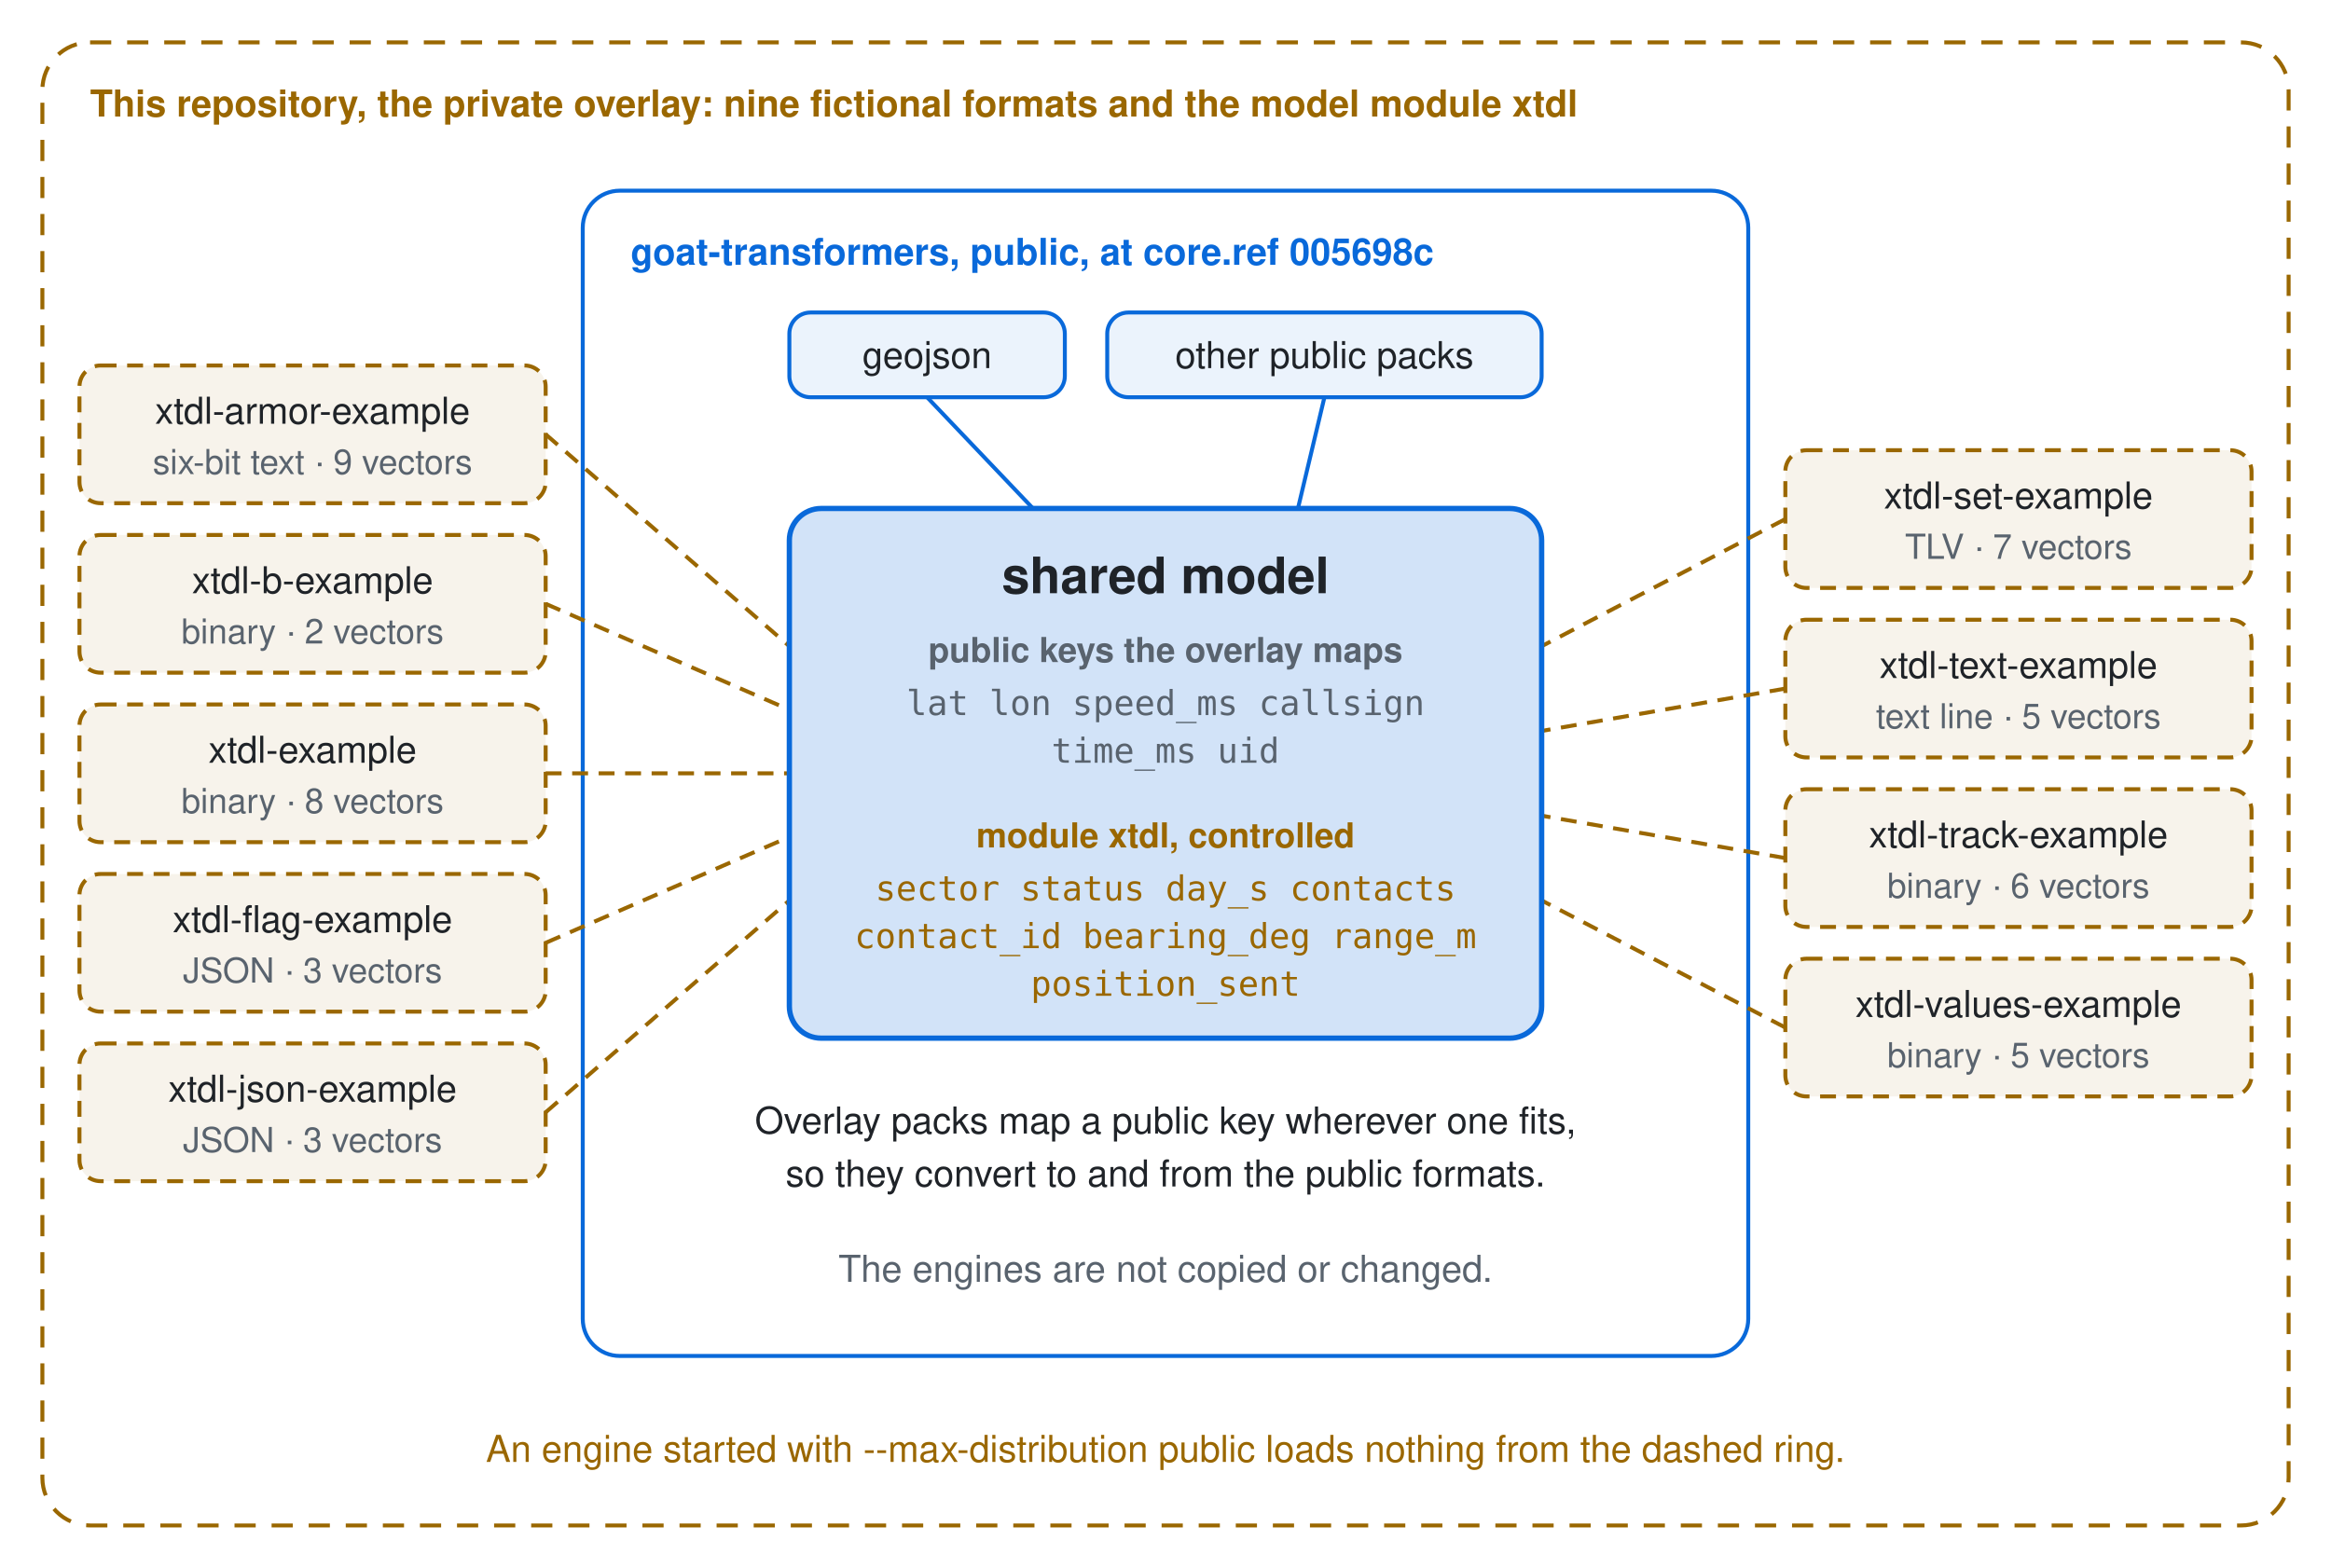
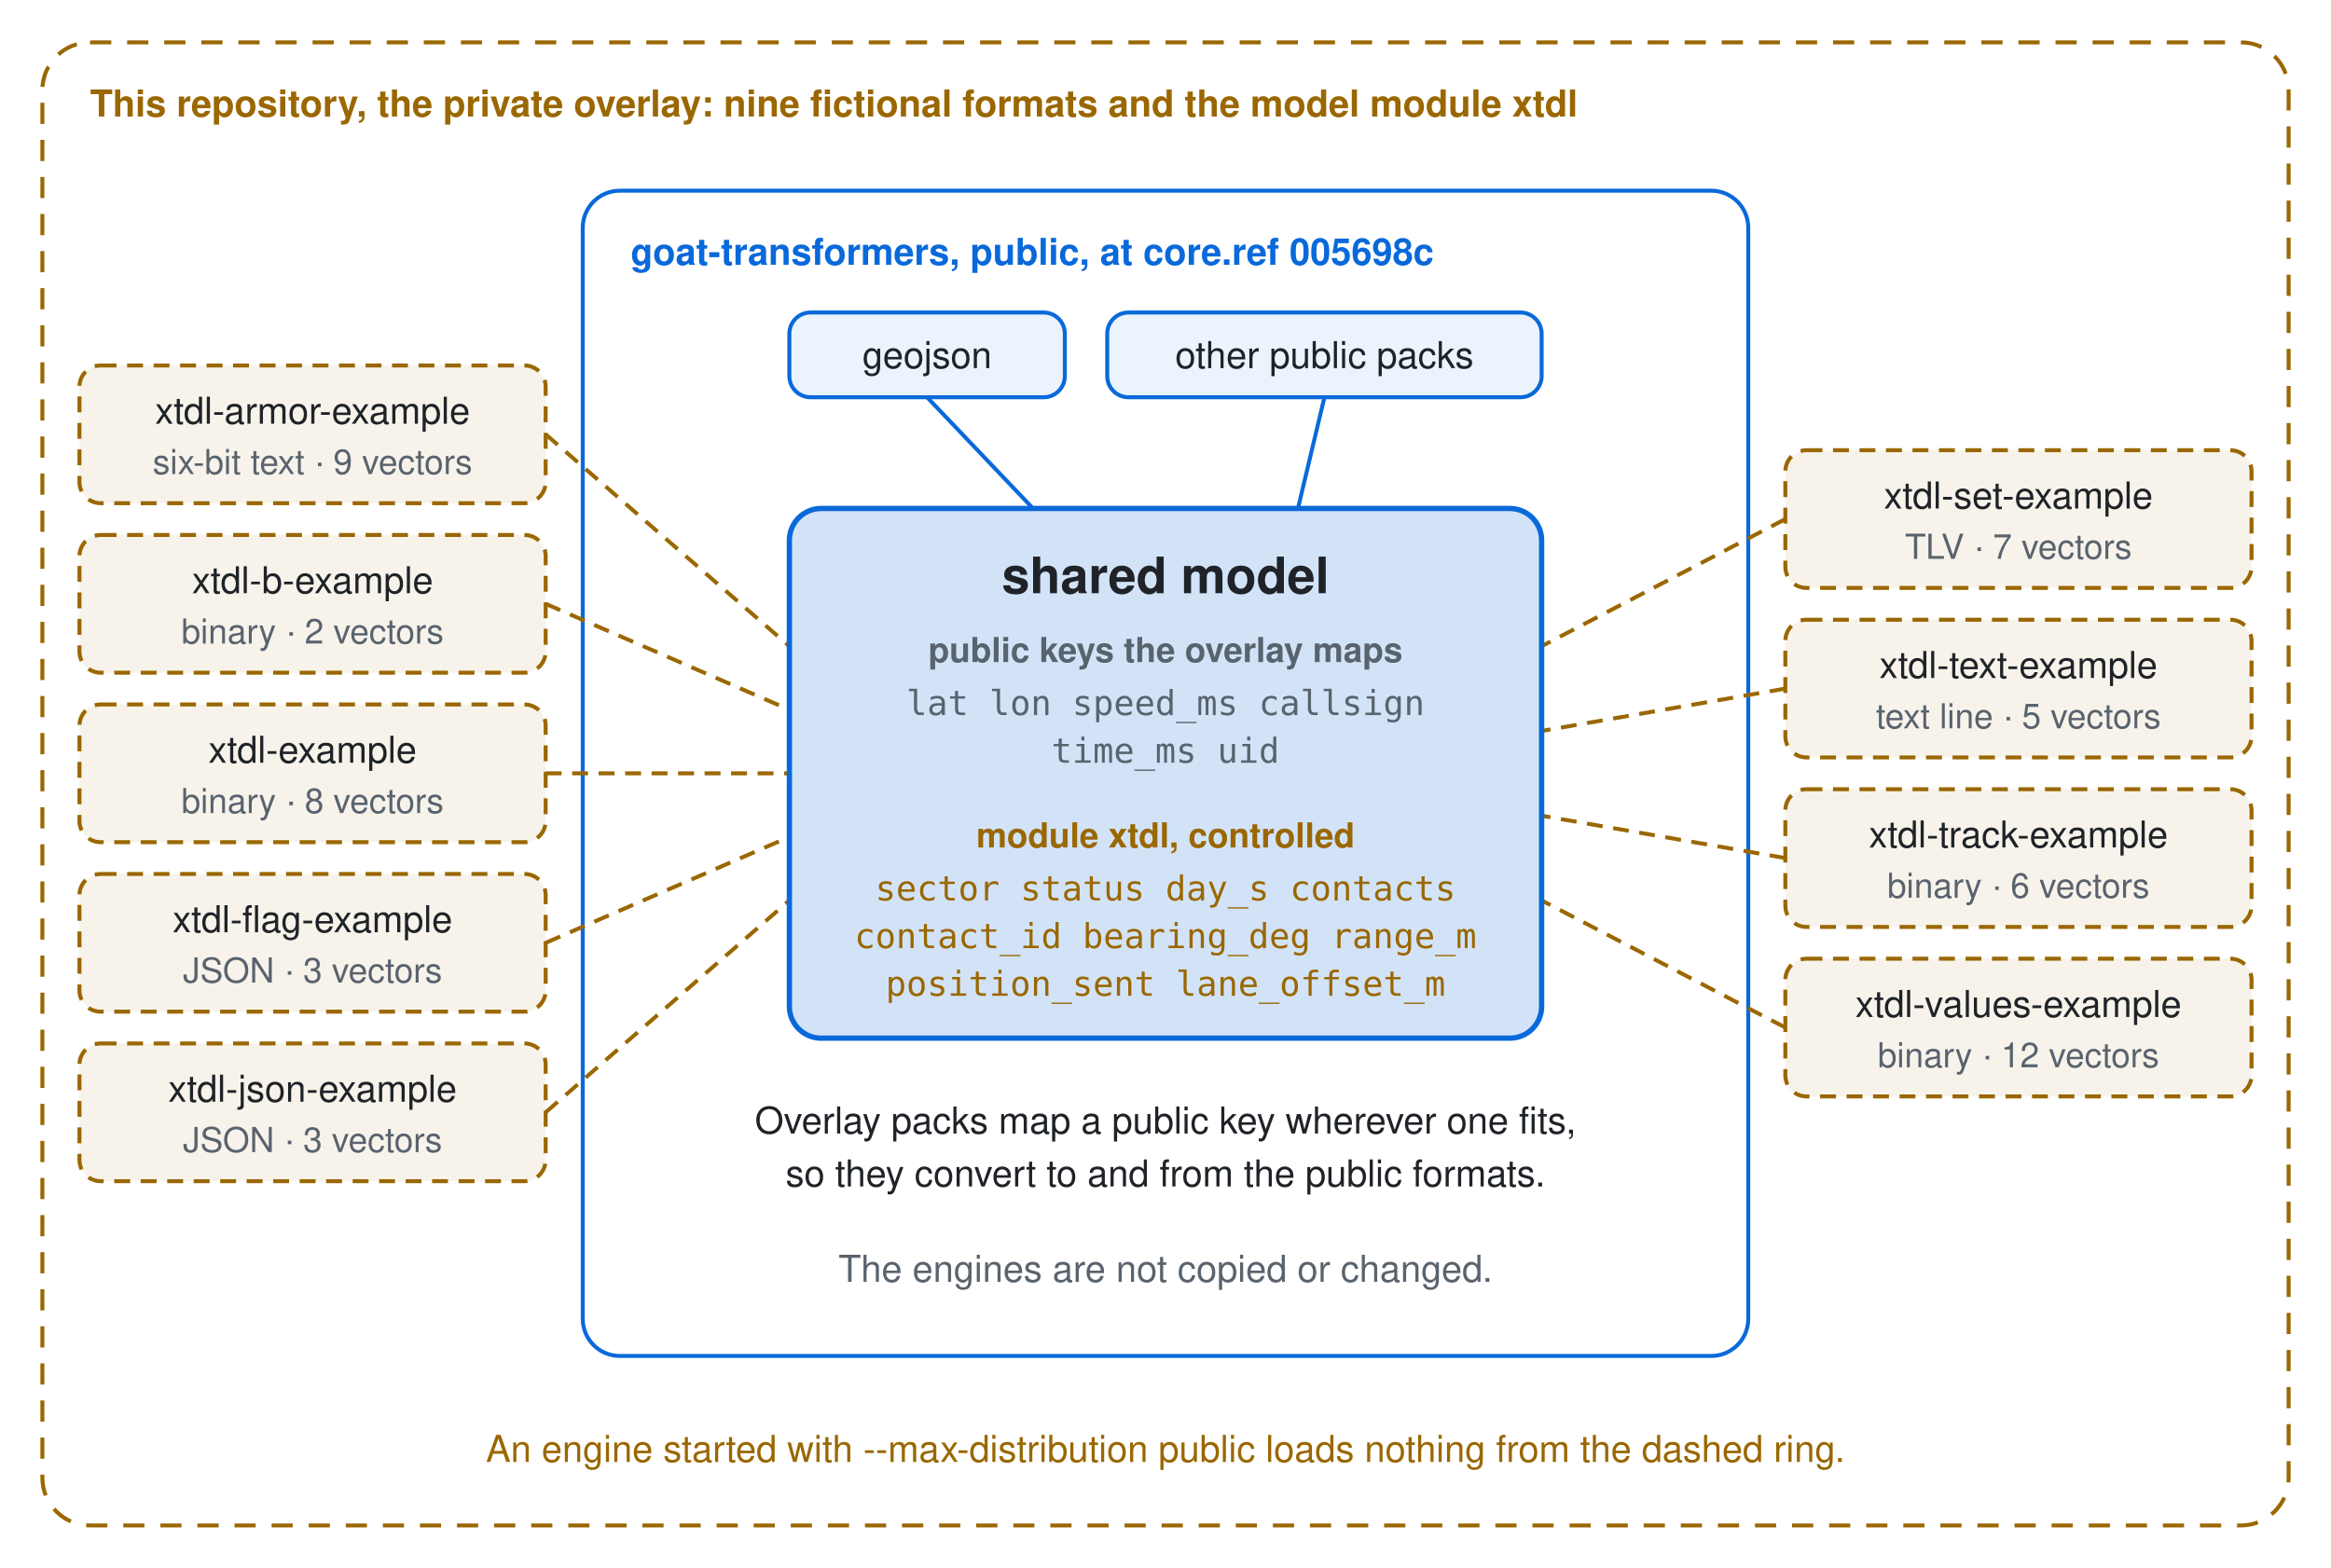
<svg xmlns="http://www.w3.org/2000/svg" viewBox="0 0 880 592" width="880" height="592" role="img" aria-labelledby="t d">
  <style>
  .ink{fill:#1f2328} .quiet{fill:#59636e} .pub{fill:#0969da} .ovl{fill:#9a6700}
  .t{font-family:-apple-system,BlinkMacSystemFont,"Segoe UI",Helvetica,Arial,sans-serif}
  .m{font-family:ui-monospace,SFMono-Regular,Menlo,Consolas,monospace}
  .box{fill:#0969da;fill-opacity:.08;stroke:#0969da;stroke-width:1.5}
  .hub{fill:#0969da;fill-opacity:.18;stroke:#0969da;stroke-width:2}
  .obox{fill:#9a6700;fill-opacity:.08;stroke:#9a6700;stroke-width:1.5;stroke-dasharray:6 4}
  .ring{fill:none;stroke:#0969da;stroke-width:1.5}
  .oring{fill:none;stroke:#9a6700;stroke-width:1.5;stroke-dasharray:8 6}
  .ln{stroke:#0969da;stroke-width:1.5;fill:none}
  .oln{stroke:#9a6700;stroke-width:1.5;fill:none;stroke-dasharray:6 4}
</style>
  <rect x="16" y="16" width="848" height="560" rx="18" class="oring" />
  <text x="34" y="44" class="t ovl" font-size="14" text-anchor="start" font-weight="600">This repository, the private overlay: nine fictional formats and the model module xtdl</text>
  <rect x="220" y="72" width="440" height="440" rx="14" class="ring" />
  <text x="238" y="100" class="t pub" font-size="14" text-anchor="start" font-weight="600">goat-transformers, public, at core.ref 005698c</text>
  <path d="M350 150 L390 192" class="ln" />
  <path d="M500 150 L490 192" class="ln" />
  <rect x="298" y="118" width="104" height="32" rx="8" class="box" />
  <text x="350" y="139" class="t ink" font-size="14" text-anchor="middle">geojson</text>
  <rect x="418" y="118" width="164" height="32" rx="8" class="box" />
  <text x="500" y="139" class="t ink" font-size="14" text-anchor="middle">other public packs</text>
  <path d="M206 164 L298 244" class="oln" />
  <path d="M206 228 L298 268" class="oln" />
  <path d="M206 292 L298 292" class="oln" />
  <path d="M206 356 L298 316" class="oln" />
  <path d="M206 420 L298 340" class="oln" />
  <path d="M674 196 L582 244" class="oln" />
  <path d="M674 260 L582 276" class="oln" />
  <path d="M674 324 L582 308" class="oln" />
  <path d="M674 388 L582 340" class="oln" />
  <rect x="30" y="138" width="176" height="52" rx="8" class="obox" />
  <text x="118" y="160" class="t ink" font-size="14" text-anchor="middle">xtdl-armor-example</text>
  <text x="118" y="179" class="t quiet" font-size="13" text-anchor="middle">six-bit text · 9 vectors</text>
  <rect x="30" y="202" width="176" height="52" rx="8" class="obox" />
  <text x="118" y="224" class="t ink" font-size="14" text-anchor="middle">xtdl-b-example</text>
  <text x="118" y="243" class="t quiet" font-size="13" text-anchor="middle">binary · 2 vectors</text>
  <rect x="30" y="266" width="176" height="52" rx="8" class="obox" />
  <text x="118" y="288" class="t ink" font-size="14" text-anchor="middle">xtdl-example</text>
  <text x="118" y="307" class="t quiet" font-size="13" text-anchor="middle">binary · 8 vectors</text>
  <rect x="30" y="330" width="176" height="52" rx="8" class="obox" />
  <text x="118" y="352" class="t ink" font-size="14" text-anchor="middle">xtdl-flag-example</text>
  <text x="118" y="371" class="t quiet" font-size="13" text-anchor="middle">JSON · 3 vectors</text>
  <rect x="30" y="394" width="176" height="52" rx="8" class="obox" />
  <text x="118" y="416" class="t ink" font-size="14" text-anchor="middle">xtdl-json-example</text>
  <text x="118" y="435" class="t quiet" font-size="13" text-anchor="middle">JSON · 3 vectors</text>
  <rect x="674" y="170" width="176" height="52" rx="8" class="obox" />
  <text x="762" y="192" class="t ink" font-size="14" text-anchor="middle">xtdl-set-example</text>
  <text x="762" y="211" class="t quiet" font-size="13" text-anchor="middle">TLV · 7 vectors</text>
  <rect x="674" y="234" width="176" height="52" rx="8" class="obox" />
  <text x="762" y="256" class="t ink" font-size="14" text-anchor="middle">xtdl-text-example</text>
  <text x="762" y="275" class="t quiet" font-size="13" text-anchor="middle">text line · 5 vectors</text>
  <rect x="674" y="298" width="176" height="52" rx="8" class="obox" />
  <text x="762" y="320" class="t ink" font-size="14" text-anchor="middle">xtdl-track-example</text>
  <text x="762" y="339" class="t quiet" font-size="13" text-anchor="middle">binary · 6 vectors</text>
  <rect x="674" y="362" width="176" height="52" rx="8" class="obox" />
  <text x="762" y="384" class="t ink" font-size="14" text-anchor="middle">xtdl-values-example</text>
-   <text x="762" y="403" class="t quiet" font-size="13" text-anchor="middle">binary · 5 vectors</text>
+   <text x="762" y="403" class="t quiet" font-size="13" text-anchor="middle">binary · 12 vectors</text>
  <rect x="298" y="192" width="284" height="200" rx="12" class="hub" />
  <text x="440" y="224" class="t ink" font-size="19" text-anchor="middle" font-weight="600">shared model</text>
  <text x="440" y="250" class="t quiet" font-size="13" text-anchor="middle" font-weight="600">public keys the overlay maps</text>
  <text x="440" y="320" class="t ovl" font-size="13" text-anchor="middle" font-weight="600">module xtdl, controlled</text>
  <text x="440" y="270" class="m quiet" font-size="13" text-anchor="middle">lat lon speed_ms callsign</text>
  <text x="440" y="288" class="m quiet" font-size="13" text-anchor="middle">time_ms uid</text>
  <text x="440" y="340" class="m ovl" font-size="13" text-anchor="middle">sector status day_s contacts</text>
  <text x="440" y="358" class="m ovl" font-size="13" text-anchor="middle">contact_id bearing_deg range_m</text>
-   <text x="440" y="376" class="m ovl" font-size="13" text-anchor="middle">position_sent</text>
+   <text x="440" y="376" class="m ovl" font-size="13" text-anchor="middle">position_sent lane_offset_m</text>
  <text x="440" y="428" class="t ink" font-size="14" text-anchor="middle">Overlay packs map a public key wherever one fits,</text>
  <text x="440" y="448" class="t ink" font-size="14" text-anchor="middle">so they convert to and from the public formats.</text>
  <text x="440" y="484" class="t quiet" font-size="14" text-anchor="middle">The engines are not copied or changed.</text>
  <text x="440" y="552" class="t ovl" font-size="14" text-anchor="middle">An engine started with --max-distribution public loads nothing from the dashed ring.</text>
</svg>
